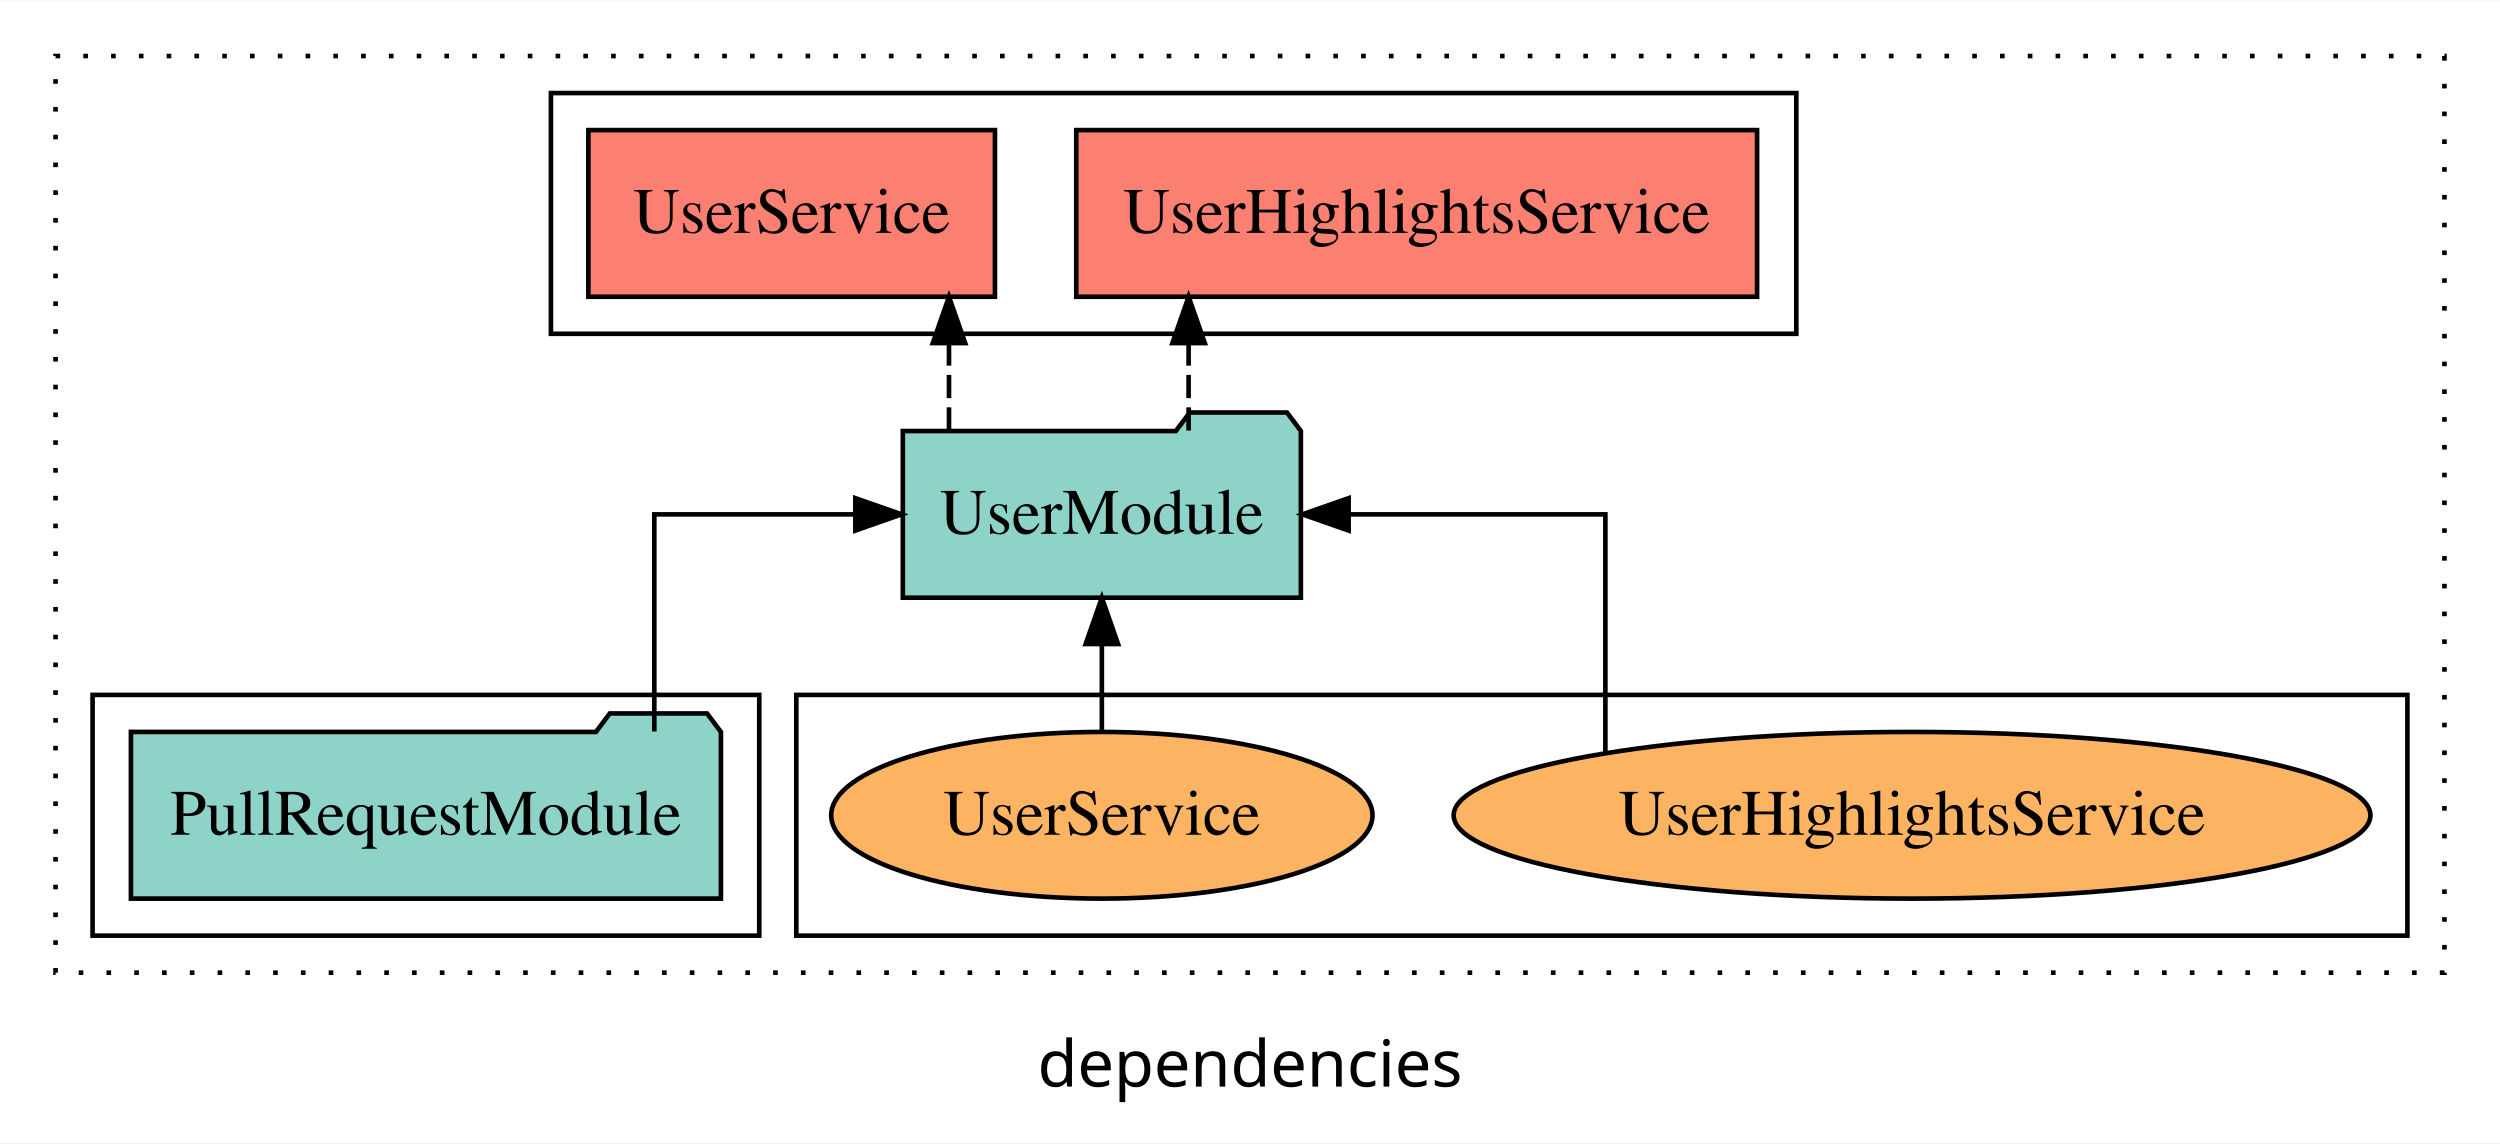
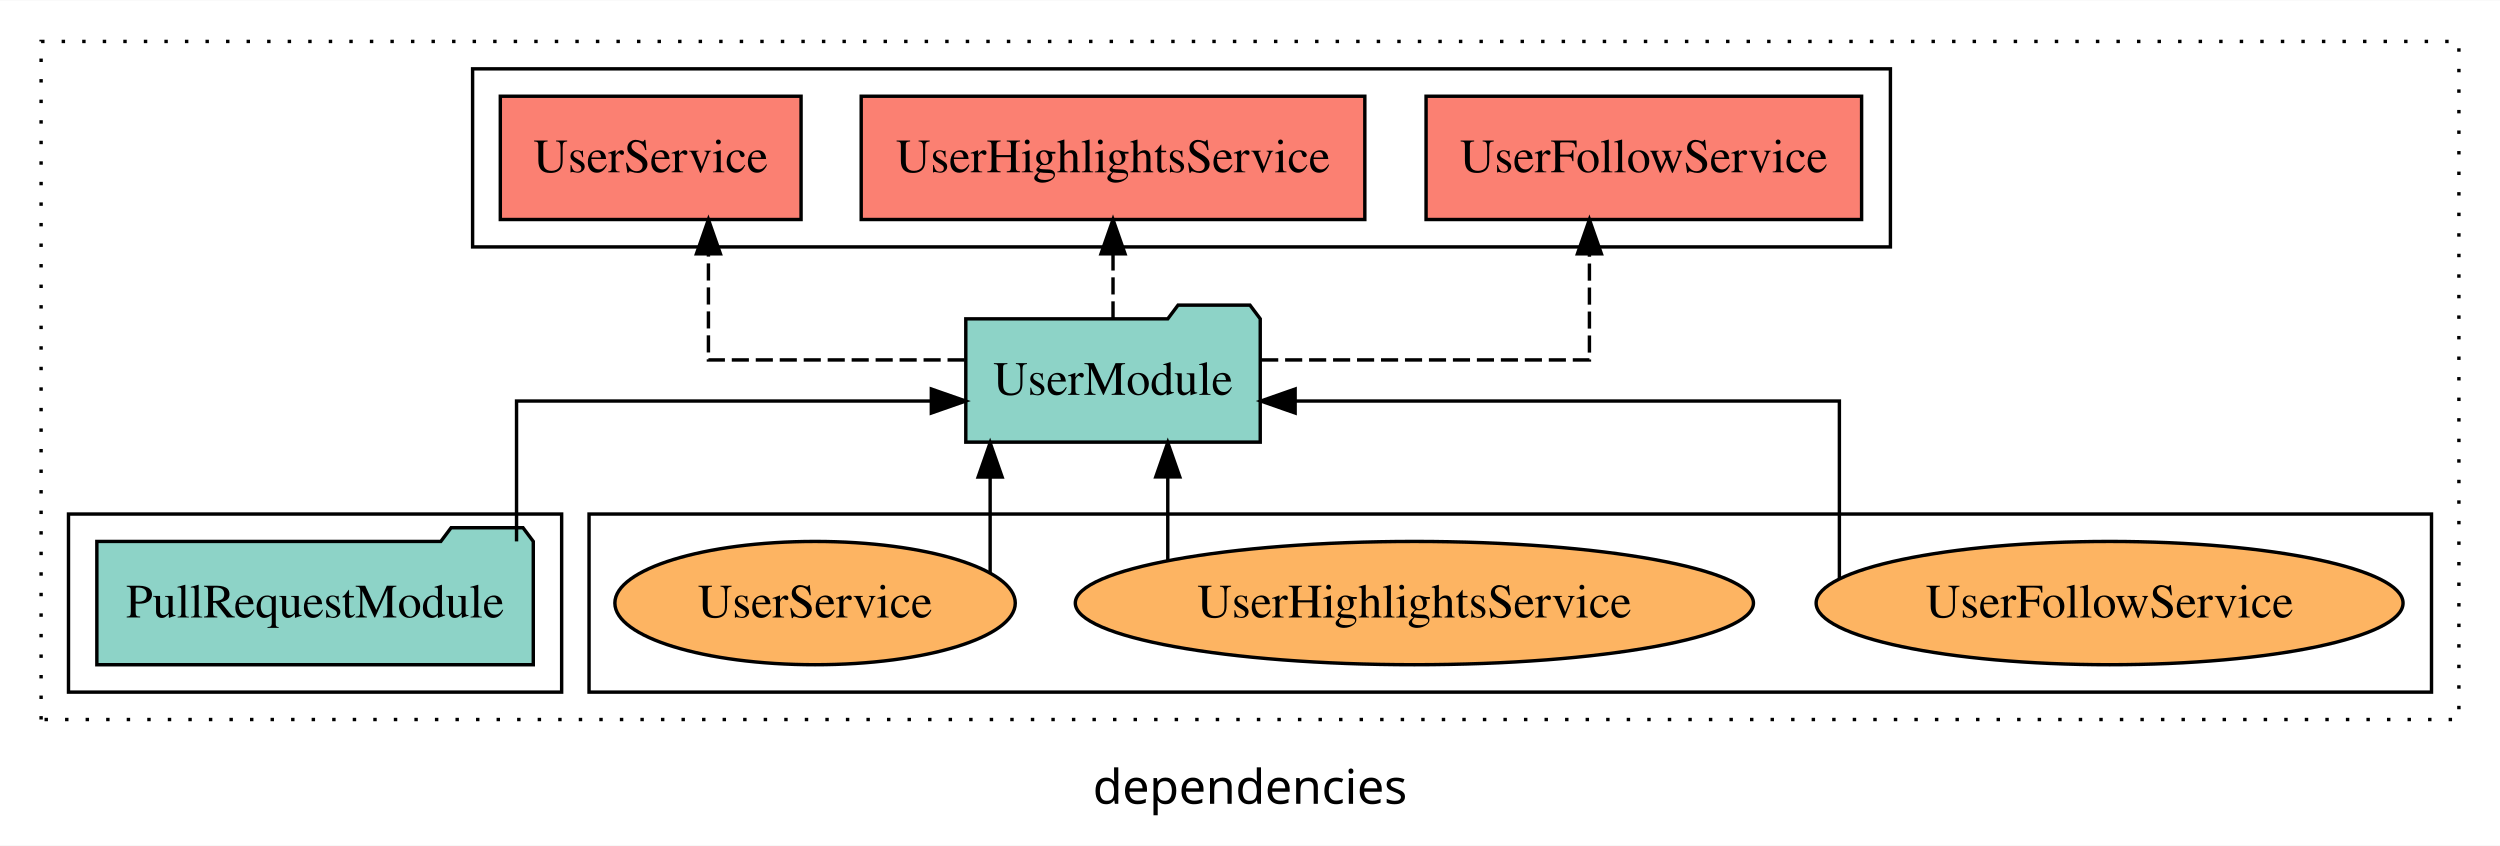
- <svg xmlns="http://www.w3.org/2000/svg" width="540pt" height="247pt" viewBox="0.00 0.00 540.00 246.80">
+ <svg xmlns="http://www.w3.org/2000/svg" width="730pt" height="247pt" viewBox="0.00 0.00 730.00 246.80">
  <g id="graph0" class="graph" transform="scale(1 1) rotate(0) translate(4 242.8)">
-     <polygon fill="white" stroke="transparent" points="-4,4 -4,-242.8 536,-242.8 536,4 -4,4" />
-     <text text-anchor="middle" x="266" y="-8.2" font-family="sans-serif" font-size="14.00">dependencies</text>
+     <polygon fill="white" stroke="transparent" points="-4,4 -4,-242.8 726,-242.8 726,4 -4,4" />
+     <text text-anchor="middle" x="361" y="-8.2" font-family="sans-serif" font-size="14.00">dependencies</text>
    <g id="clust1" class="cluster">
-       <polygon fill="none" stroke="black" stroke-dasharray="1,5" points="8,-32.8 8,-230.8 524,-230.8 524,-32.8 8,-32.8" />
+       <polygon fill="none" stroke="black" stroke-dasharray="1,5" points="8,-32.8 8,-230.8 714,-230.8 714,-32.8 8,-32.8" />
    </g>
    <g id="clust6" class="cluster">
-       <polygon fill="none" stroke="black" points="168,-40.8 168,-92.8 516,-92.8 516,-40.8 168,-40.8" />
-     </g>
-     <g id="clust4" class="cluster">
-       <polygon fill="none" stroke="black" points="115,-170.8 115,-222.8 384,-222.8 384,-170.8 115,-170.8" />
+       <polygon fill="none" stroke="black" points="168,-40.8 168,-92.8 706,-92.8 706,-40.8 168,-40.8" />
    </g>
    <g id="clust3" class="cluster">
      <polygon fill="none" stroke="black" points="16,-40.8 16,-92.8 160,-92.8 160,-40.8 16,-40.8" />
+     </g>
+     <g id="clust4" class="cluster">
+       <polygon fill="none" stroke="black" points="134,-170.8 134,-222.8 548,-222.8 548,-170.8 134,-170.8" />
    </g>
    <g id="node1" class="node">
      <polygon fill="#8dd3c7" stroke="black" points="151.72,-84.8 148.72,-88.8 127.72,-88.8 124.72,-84.8 24.28,-84.8 24.28,-48.8 151.72,-48.8 151.72,-84.8" />
      <text text-anchor="middle" x="88" y="-62.6" font-family="Times,serif" font-size="14.00">PullRequestModule</text>
    </g>
    <g id="node2" class="node">
-       <polygon fill="#8dd3c7" stroke="black" points="276.99,-149.8 273.99,-153.8 252.99,-153.8 249.99,-149.8 191.01,-149.8 191.01,-113.8 276.99,-113.8 276.99,-149.8" />
-       <text text-anchor="middle" x="234" y="-127.6" font-family="Times,serif" font-size="14.00">UserModule</text>
+       <polygon fill="#8dd3c7" stroke="black" points="363.99,-149.8 360.99,-153.8 339.99,-153.8 336.99,-149.8 278.01,-149.8 278.01,-113.8 363.99,-113.8 363.99,-149.8" />
+       <text text-anchor="middle" x="321" y="-127.6" font-family="Times,serif" font-size="14.00">UserModule</text>
    </g>
    <g id="edge1" class="edge">
-       <path fill="none" stroke="black" d="M137.33,-84.91C137.33,-104.14 137.33,-131.8 137.33,-131.8 137.33,-131.8 180.75,-131.8 180.75,-131.8" />
-       <polygon fill="black" stroke="black" points="180.75,-135.3 190.75,-131.8 180.75,-128.3 180.75,-135.3" />
+       <path fill="none" stroke="black" d="M146.83,-84.82C146.83,-102.17 146.83,-125.8 146.83,-125.8 146.83,-125.8 267.95,-125.8 267.95,-125.8" />
+       <polygon fill="black" stroke="black" points="267.95,-129.3 277.95,-125.8 267.95,-122.3 267.95,-129.3" />
    </g>
    <g id="node3" class="node">
-       <polygon fill="#fb8072" stroke="black" points="375.53,-214.8 228.47,-214.8 228.47,-178.8 375.53,-178.8 375.53,-214.8" />
-       <text text-anchor="middle" x="302" y="-192.6" font-family="Times,serif" font-size="14.00">UserHighlightsService </text>
+       <polygon fill="#fb8072" stroke="black" points="539.59,-214.8 412.41,-214.8 412.41,-178.8 539.59,-178.8 539.59,-214.8" />
+       <text text-anchor="middle" x="476" y="-192.6" font-family="Times,serif" font-size="14.00">UserFollowService </text>
    </g>
    <g id="edge2" class="edge">
-       <path fill="none" stroke="black" stroke-dasharray="5,2" d="M252.74,-149.91C252.74,-149.91 252.74,-168.79 252.74,-168.79" />
-       <polygon fill="black" stroke="black" points="249.24,-168.79 252.74,-178.79 256.24,-168.79 249.24,-168.79" />
+       <path fill="none" stroke="black" stroke-dasharray="5,2" d="M364.25,-137.8C405.09,-137.8 460.11,-137.8 460.11,-137.8 460.11,-137.8 460.11,-168.78 460.11,-168.78" />
+       <polygon fill="black" stroke="black" points="456.61,-168.78 460.11,-178.78 463.61,-168.78 456.61,-168.78" />
    </g>
    <g id="node4" class="node">
-       <polygon fill="#fb8072" stroke="black" points="210.91,-214.8 123.09,-214.8 123.09,-178.8 210.91,-178.8 210.91,-214.8" />
-       <text text-anchor="middle" x="167" y="-192.6" font-family="Times,serif" font-size="14.00">UserService </text>
+       <polygon fill="#fb8072" stroke="black" points="394.53,-214.8 247.47,-214.8 247.47,-178.8 394.53,-178.8 394.53,-214.8" />
+       <text text-anchor="middle" x="321" y="-192.6" font-family="Times,serif" font-size="14.00">UserHighlightsService </text>
    </g>
    <g id="edge3" class="edge">
-       <path fill="none" stroke="black" stroke-dasharray="5,2" d="M200.98,-149.91C200.98,-149.91 200.98,-168.79 200.98,-168.79" />
-       <polygon fill="black" stroke="black" points="197.48,-168.79 200.98,-178.79 204.48,-168.79 197.48,-168.79" />
+       <path fill="none" stroke="black" stroke-dasharray="5,2" d="M321,-149.91C321,-149.91 321,-168.79 321,-168.79" />
+       <polygon fill="black" stroke="black" points="317.5,-168.79 321,-178.79 324.5,-168.79 317.5,-168.79" />
    </g>
    <g id="node5" class="node">
+       <polygon fill="#fb8072" stroke="black" points="229.91,-214.8 142.09,-214.8 142.09,-178.8 229.91,-178.8 229.91,-214.8" />
+       <text text-anchor="middle" x="186" y="-192.6" font-family="Times,serif" font-size="14.00">UserService </text>
+     </g>
+     <g id="edge4" class="edge">
+       <path fill="none" stroke="black" stroke-dasharray="5,2" d="M277.68,-137.8C243.97,-137.8 202.86,-137.8 202.86,-137.8 202.86,-137.8 202.86,-168.78 202.86,-168.78" />
+       <polygon fill="black" stroke="black" points="199.36,-168.78 202.86,-178.78 206.36,-168.78 199.36,-168.78" />
+     </g>
+     <g id="node6" class="node">
+       <ellipse fill="#fdb462" stroke="black" cx="612" cy="-66.8" rx="85.69" ry="18" />
+       <text text-anchor="middle" x="612" y="-62.6" font-family="Times,serif" font-size="14.00">UserFollowService</text>
+     </g>
+     <g id="edge5" class="edge">
+       <path fill="none" stroke="black" d="M533.1,-74.03C533.1,-89.79 533.1,-125.8 533.1,-125.8 533.1,-125.8 374.18,-125.8 374.18,-125.8" />
+       <polygon fill="black" stroke="black" points="374.18,-122.3 364.18,-125.8 374.18,-129.3 374.18,-122.3" />
+     </g>
+     <g id="node7" class="node">
      <ellipse fill="#fdb462" stroke="black" cx="409" cy="-66.8" rx="99.01" ry="18" />
      <text text-anchor="middle" x="409" y="-62.6" font-family="Times,serif" font-size="14.00">UserHighlightsService</text>
    </g>
-     <g id="edge4" class="edge">
-       <path fill="none" stroke="black" d="M342.76,-80.27C342.76,-99.31 342.76,-131.8 342.76,-131.8 342.76,-131.8 287.3,-131.8 287.3,-131.8" />
-       <polygon fill="black" stroke="black" points="287.3,-128.3 277.3,-131.8 287.3,-135.3 287.3,-128.3" />
+     <g id="edge6" class="edge">
+       <path fill="none" stroke="black" d="M336.99,-79.33C336.99,-79.33 336.99,-103.65 336.99,-103.65" />
+       <polygon fill="black" stroke="black" points="333.49,-103.65 336.99,-113.65 340.49,-103.65 333.49,-103.65" />
    </g>
-     <g id="node6" class="node">
+     <g id="node8" class="node">
      <ellipse fill="#fdb462" stroke="black" cx="234" cy="-66.8" rx="58.46" ry="18" />
      <text text-anchor="middle" x="234" y="-62.6" font-family="Times,serif" font-size="14.00">UserService</text>
    </g>
-     <g id="edge5" class="edge">
-       <path fill="none" stroke="black" d="M234,-84.91C234,-84.91 234,-103.79 234,-103.79" />
-       <polygon fill="black" stroke="black" points="230.5,-103.79 234,-113.79 237.5,-103.79 230.5,-103.79" />
+     <g id="edge7" class="edge">
+       <path fill="none" stroke="black" d="M285.12,-75.57C285.12,-75.57 285.12,-103.6 285.12,-103.6" />
+       <polygon fill="black" stroke="black" points="281.62,-103.6 285.12,-113.6 288.62,-103.6 281.62,-103.6" />
    </g>
  </g>
</svg>
